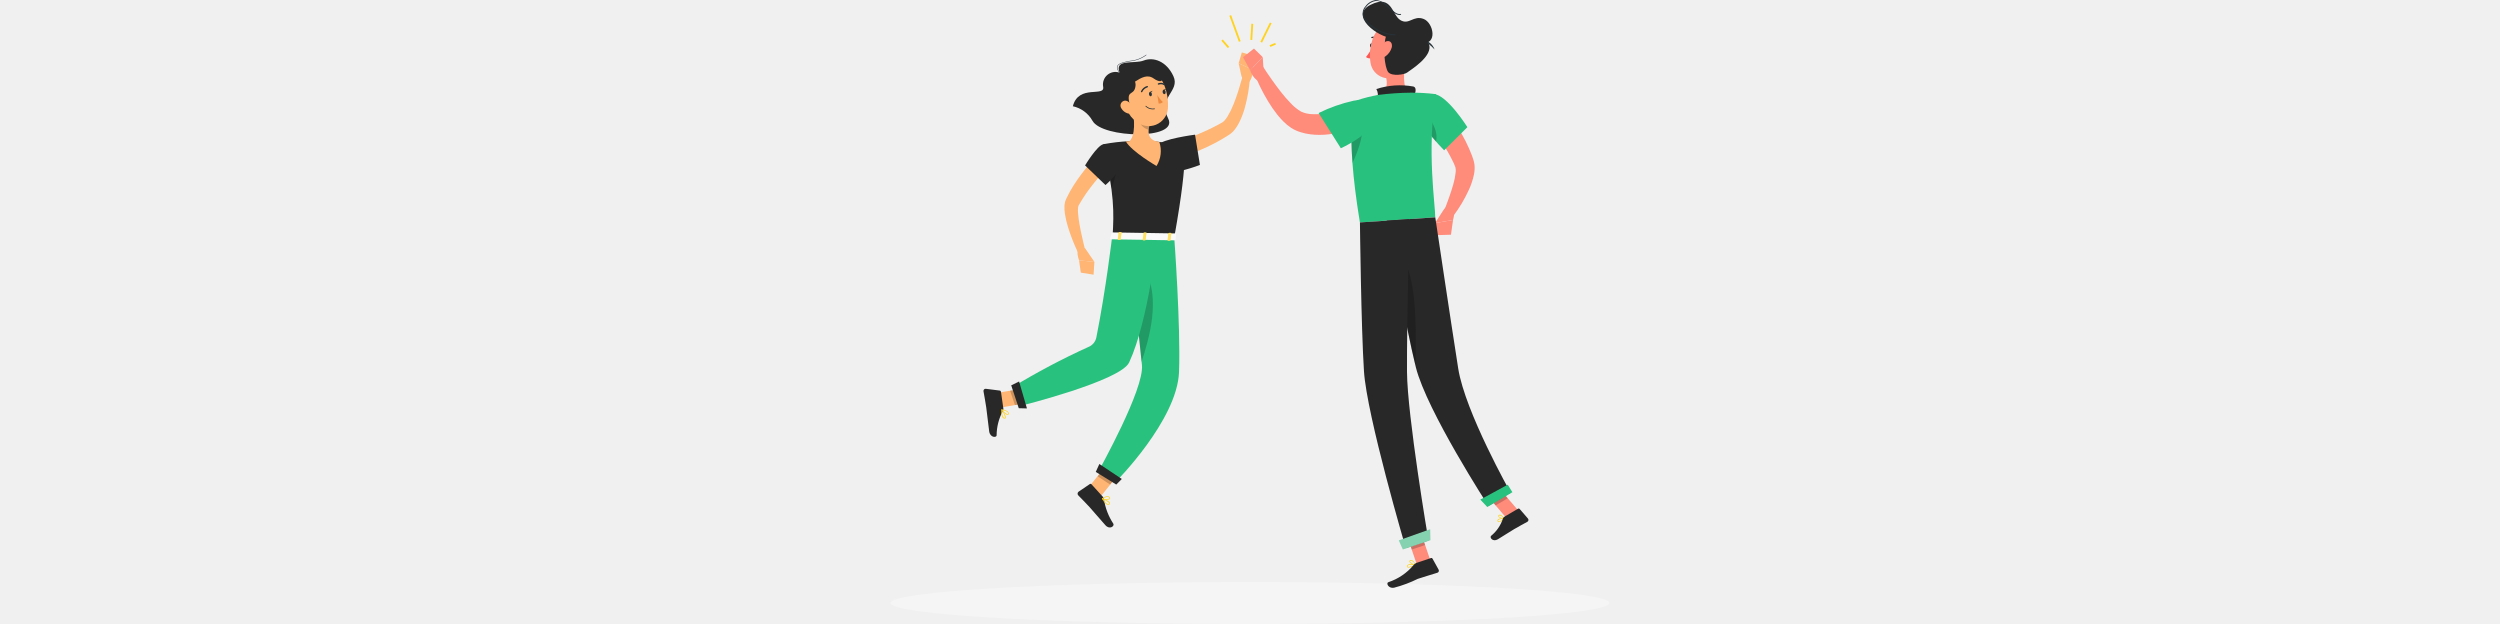
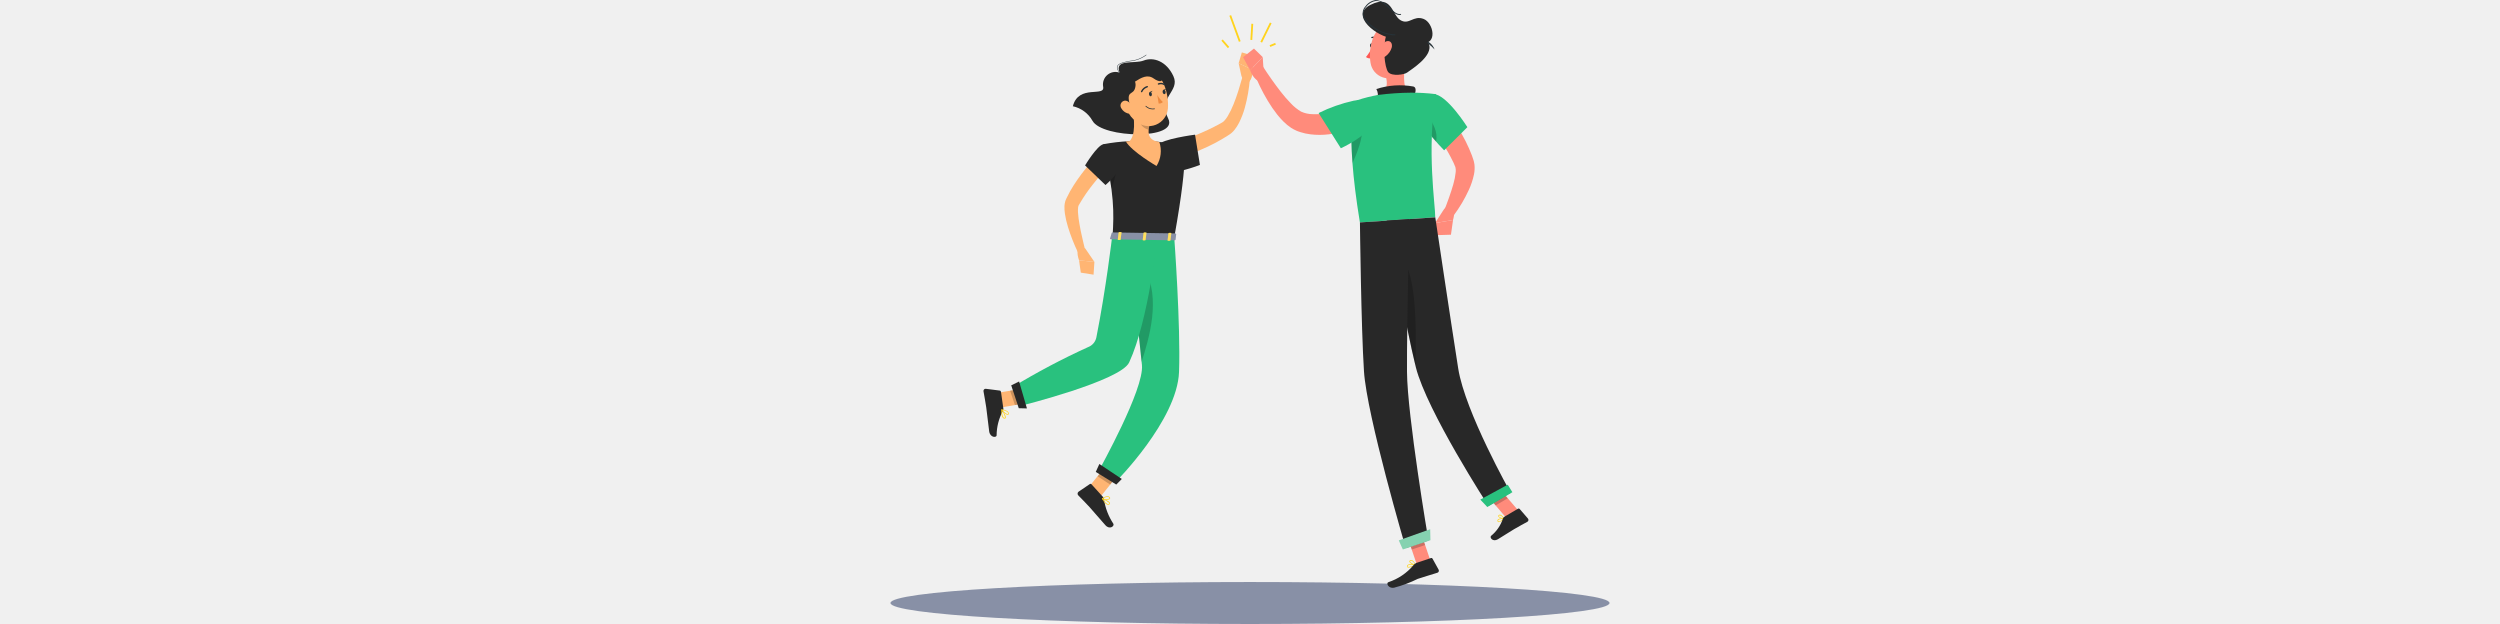
<svg xmlns="http://www.w3.org/2000/svg" width="430.885" height="107.548" viewBox="0 0 100.885 87.548">
  <g transform="translate(0 81.658)">
-     <ellipse cx="50.442" cy="2.945" rx="50.442" ry="2.945" transform="translate(0 0)" fill="#f5f5f5" />
+     <ellipse cx="50.442" cy="2.945" rx="50.442" ry="2.945" transform="translate(0 0)" fill="#8890A6" />
  </g>
  <g transform="translate(13.047 7.351)">
    <path d="M161.026,124.874a1.755,1.755,0,0,0-2.308,1.959c.323,1.545-3.442-.388-4.248,2.755a4.186,4.186,0,0,1,2.763,2.055c1.368,2.443,12.147,2.693,10.614-.328s1.717-3.8.731-5.942-2.833-2.721-4.163-2.2S160.256,122.889,161.026,124.874Z" transform="translate(-141.928 -122.033)" fill="#282828" />
    <path d="M178.621,123.092a.031.031,0,0,1-.023,0c-.3-.39-.406-.7-.312-.939.164-.437.916-.583,1.787-.752a4.378,4.378,0,0,0,2.266-.851.031.031,0,1,1,.044.044,4.424,4.424,0,0,1-2.3.869c-.853.166-1.59.31-1.74.713-.083.219.016.5.3.877a.023.023,0,1,1-.023.039Z" transform="translate(-159.523 -120.217)" fill="#263238" />
    <path d="M206.16,142.236c.6-.187,1.238-.4,1.852-.617s1.236-.445,1.845-.689a30.3,30.3,0,0,0,3.523-1.657c.138-.073.307-.169.346-.2s.075-.06.114-.088l.122-.117a3.773,3.773,0,0,0,.486-.653,11.418,11.418,0,0,0,.817-1.678c.245-.6.463-1.218.661-1.847s.39-1.272.562-1.9l1.067.172a22.355,22.355,0,0,1-.721,4.111,11.661,11.661,0,0,1-.781,2.04,5.6,5.6,0,0,1-.648,1.02c-.075.086-.148.169-.226.26a2.288,2.288,0,0,1-.26.242,5.617,5.617,0,0,1-.507.346,25.162,25.162,0,0,1-3.725,1.949,32.185,32.185,0,0,1-3.931,1.41Z" transform="translate(-180.171 -129.281)" fill="#ffb573" />
    <path d="M200.073,165.135c.336-.84,5.138-1.465,5.138-1.465l.687,4.248s-4.051,1.574-4.92.78A3.431,3.431,0,0,1,200.073,165.135Z" transform="translate(-175.528 -152.127)" fill="#282828" />
    <path d="M244.252,126.862l-.372-1.722,1.956.931s.081,1.366-.674,1.821l-.187-.1a1.392,1.392,0,0,1-.723-.934Z" transform="translate(-208.077 -123.621)" fill="#ffb573" />
    <path d="M244.33,119.3l1.738.523-.232,1.928-1.956-.931Z" transform="translate(-208.077 -119.3)" fill="#ffb573" />
    <path d="M162,344.115l1.824,1.126,2.844-3.554-1.561-1.418Z" transform="translate(-147.499 -282.783)" fill="#ffb573" />
    <path d="M160.572,353.8l-1.61-1.772a.172.172,0,0,0-.224-.029l-1.582,1.074a.341.341,0,0,0-.052.507c.572.606.879.872,1.587,1.649.437.479,1.636,1.9,2.24,2.56s1.3.1,1.1-.226a8.557,8.557,0,0,1-1.314-3.413A.552.552,0,0,0,160.572,353.8Z" transform="translate(-143.811 -291.438)" fill="#282828" />
    <g transform="translate(16.005 57.487)" opacity="0.2">
      <path d="M170.944,341.69l-1.387,1.73-1.777-1.168,1.6-1.982Z" transform="translate(-167.78 -340.27)" />
    </g>
    <path d="M182.074,167.75s1.009.372-1.223,12.836l-8.65-.138c.2-3.52.26-5.692-1.3-12.943a24.876,24.876,0,0,1,3.642-.424,27.423,27.423,0,0,1,3.928.065C180.167,167.326,182.074,167.75,182.074,167.75Z" transform="translate(-154.084 -154.62)" fill="#282828" />
    <path d="M174.34,183.5c.1.583.174,1.121.239,1.623a8.965,8.965,0,0,0,.676-2.672Z" transform="translate(-156.629 -166.021)" opacity="0.2" />
    <path d="M185.41,150.23c.229,1.267.437,3.588-.46,4.423,0,0,.325,1.3,2.674,1.327,2.581.042,1.254-1.262,1.254-1.262-1.4-.359-1.35-1.4-1.09-2.383Z" transform="translate(-164.478 -142.183)" fill="#ffb573" />
    <path d="M183.542,167.086a27.026,27.026,0,0,1,3.926.062l.26.029a3.975,3.975,0,0,1-.388,3.382s-3.439-1.98-4.311-3.447C183.183,167.1,183.358,167.091,183.542,167.086Z" transform="translate(-163.058 -154.622)" fill="#ffb573" />
    <path d="M190.291,153.52l1.407,1.241a4.131,4.131,0,0,0-.133.695,1.743,1.743,0,0,1-1.316-1.254A1.866,1.866,0,0,1,190.291,153.52Z" transform="translate(-168.389 -144.617)" opacity="0.2" />
    <path d="M181.409,131.686c.447,2.066.593,2.95,1.821,3.858a2.7,2.7,0,0,0,4.449-1.8c.161-1.943-.6-5-2.768-5.51a2.883,2.883,0,0,0-3.5,3.447Z" transform="translate(-161.804 -125.851)" fill="#ffb573" />
    <path d="M177.2,131.58c.869.057,1.889.5,1.642,1.686s-1.2.4-.853,2.133-2.846.728-2.365-.859S175.864,131.494,177.2,131.58Z" transform="translate(-157.538 -128.382)" fill="#282828" />
    <path d="M178.722,129.923c1.27,1.181,3.041-2.11,4.774-.874s1.7-.879-.26-1.4S177.19,128.5,178.722,129.923Z" transform="translate(-159.622 -125.394)" fill="#282828" />
    <path d="M179.481,218.784s.916,12.391.671,18.885c-.26,6.764-8.877,15.4-8.877,15.4l-2.227-1.821c-.057.029,6.244-11.174,5.9-14.569-.78-7.2-1.8-18.008-1.8-18.008Z" transform="translate(-152.714 -192.818)" fill="#29c17e" />
    <path d="M166.83,342.381l2.875,1.777.778-.786-3.151-2.1Z" transform="translate(-151.073 -283.522)" fill="#282828" />
    <path d="M188.046,232.851c-.781-1.348-1.345-1.3-1.767-.46.356,3.679.9,9.212,1.363,13.57C188.668,242.773,190.422,237,188.046,232.851Z" transform="translate(-165.462 -202.527)" opacity="0.2" />
    <path d="M111.45,300.9l.684,2.016,4.922-.848-.684-2.016Z" transform="translate(-110.1 -253.026)" fill="#ffb573" />
    <path d="M109.055,303.5l-.338-2.367a.2.2,0,0,0-.172-.167l-1.946-.247a.294.294,0,0,0-.333.343c.13.825.237,1.223.385,2.266.094.64.289,2.482.414,3.366s1.025.921,1.041.552a7.336,7.336,0,0,1,.856-3.382A.494.494,0,0,0,109.055,303.5Z" transform="translate(-106.262 -253.52)" fill="#282828" />
    <g transform="translate(3.733 47.024)" opacity="0.2">
      <path d="M123.833,302.066l-2.537.437-.687-2.016,2.537-.437Z" transform="translate(-120.61 -300.05)" />
    </g>
    <path d="M142.157,218.734s-1.184,11.6-3.947,17.563c-1.194,2.581-15.167,6.075-15.167,6.075l-1.223-2.6a99.68,99.68,0,0,1,10.63-5.627,1.845,1.845,0,0,0,1.163-1.374c1.358-6.85,2.209-14.129,2.209-14.129Z" transform="translate(-117.77 -192.796)" fill="#29c17e" />
    <path d="M121.23,297.321l1.059,3.208,1.147.031-1.1-3.78Z" transform="translate(-117.336 -250.607)" fill="#282828" />
    <path d="M115.918,312.5a.882.882,0,0,0,.206.52.323.323,0,0,0,.26.088.143.143,0,0,0,.125-.088c.107-.26-.45-1.1-.52-1.189a.06.06,0,0,0-.055-.026.049.049,0,0,0-.039.042A3.642,3.642,0,0,0,115.918,312.5Zm.5.372a.2.2,0,0,1,0,.091.057.057,0,0,1-.052.034.2.2,0,0,1-.169-.055A1.414,1.414,0,0,1,116,312a3.042,3.042,0,0,1,.408.872Z" transform="translate(-113.385 -261.726)" fill="#ffd31d" />
    <path d="M115.892,311.852v.018c.153.26.687.741.924.7.057,0,.122-.049.117-.19a.4.4,0,0,0-.127-.276,1.647,1.647,0,0,0-.872-.3.055.055,0,0,0-.044.021A.131.131,0,0,0,115.892,311.852Zm.944.489v.031c0,.091-.034.1-.044.1-.143.026-.557-.307-.752-.562a1.368,1.368,0,0,1,.7.26.309.309,0,0,1,.094.164Z" transform="translate(-113.385 -261.719)" fill="#ffd31d" />
    <path d="M195.515,140.934c.026.172.135.294.247.278s.179-.169.153-.338-.138-.294-.247-.278S195.489,140.765,195.515,140.934Z" transform="translate(-172.291 -135.055)" fill="#263238" />
    <path d="M202.882,139.8c.026.169.138.294.26.276s.179-.169.154-.338-.138-.294-.26-.276S202.856,139.634,202.882,139.8Z" transform="translate(-177.741 -134.218)" fill="#263238" />
    <path d="M203.31,139.02l.39-.18S203.539,139.191,203.31,139.02Z" transform="translate(-178.062 -133.757)" fill="#263238" />
    <path d="M200,142.28a4.589,4.589,0,0,0,.78.991.734.734,0,0,1-.588.206Z" transform="translate(-175.613 -136.302)" fill="#ed893e" />
    <path d="M194.645,148.6a1.766,1.766,0,0,0,.26-.021.05.05,0,1,0-.016-.1,1.368,1.368,0,0,1-1.178-.356.05.05,0,0,0-.075.065A1.4,1.4,0,0,0,194.645,148.6Z" transform="translate(-170.896 -140.61)" fill="#263238" />
    <path d="M180.26,146.378a1.543,1.543,0,0,0,.926.731c.52.143.78-.325.632-.817-.133-.442-.565-1.041-1.087-.976a.692.692,0,0,0-.471,1.061Z" transform="translate(-160.926 -138.544)" fill="#ffb573" />
    <path d="M191.25,138.3a.1.1,0,0,0,.1-.068,1.178,1.178,0,0,1,.723-.627.1.1,0,0,0,.065-.127.1.1,0,0,0-.125-.065,1.345,1.345,0,0,0-.856.754.1.1,0,0,0,.065.127A.066.066,0,0,0,191.25,138.3Z" transform="translate(-169.064 -132.698)" fill="#263238" />
    <path d="M201.191,136.03a.1.1,0,0,0,.052-.187,1.007,1.007,0,0,0-.918-.078.1.1,0,0,0,.088.182h0a.8.8,0,0,1,.726.068A.093.093,0,0,0,201.191,136.03Z" transform="translate(-175.816 -131.425)" fill="#263238" />
    <path d="M156.307,175.522c-.382.411-.781.859-1.171,1.3s-.78.89-1.134,1.35a22.262,22.262,0,0,0-1.962,2.844l-.1.182a.708.708,0,0,1-.044.073.884.884,0,0,0-.055.226,3.959,3.959,0,0,0-.016.736,14.344,14.344,0,0,0,.219,1.691c.1.578.216,1.16.354,1.74s.26,1.171.411,1.746l-1.012.369a25.8,25.8,0,0,1-1.363-3.473,13.18,13.18,0,0,1-.442-1.889,5.911,5.911,0,0,1-.068-1.082,2.972,2.972,0,0,1,.109-.666,1.641,1.641,0,0,1,.07-.2c.034-.083.047-.112.065-.148l.107-.221a14.938,14.938,0,0,1,.942-1.691c.336-.544.708-1.041,1.082-1.561a28,28,0,0,1,2.456-2.862Z" transform="translate(-138.562 -159.762)" fill="#ffb573" />
    <path d="M163.623,168.779c-.887.18-2.563,2.974-2.563,2.974l2.862,2.75s2.1-1.759,2.06-2.935C165.943,170.34,164.635,168.563,163.623,168.779Z" transform="translate(-146.804 -155.893)" fill="#282828" />
    <path d="M170.562,360.418a.781.781,0,0,0,.445.294.279.279,0,0,0,.242-.1.164.164,0,0,0,.042-.154c-.07-.291-.963-.627-1.064-.663a.044.044,0,0,0-.055.016.047.047,0,0,0,0,.057A3.363,3.363,0,0,0,170.562,360.418Zm.58-.016a.19.19,0,0,1,.049.083.06.06,0,0,1-.018.06.177.177,0,0,1-.159.068c-.172-.018-.421-.26-.682-.666A2.776,2.776,0,0,1,171.143,360.4Z" transform="translate(-153.538 -297.228)" fill="#ffd31d" />
    <path d="M170.147,359a.046.046,0,0,0,.018.013c.26.109.934.172,1.085-.018a.18.18,0,0,0-.021-.237.374.374,0,0,0-.26-.148,1.419,1.419,0,0,0-.82.317.044.044,0,0,0-.021.044.1.1,0,0,0,.018.029Zm.981-.206.018.023c.057.075.034.1.026.112-.091.117-.588.107-.879.021a1.176,1.176,0,0,1,.669-.242.279.279,0,0,1,.174.086Z" transform="translate(-153.513 -296.346)" fill="#ffd31d" />
    <path d="M195.93,140.16l.39-.179S196.162,140.329,195.93,140.16Z" transform="translate(-172.602 -134.6)" fill="#263238" />
-     <path d="M174.743,216.437l-.234.781c-.031.06.039.122.141.125l8.9.143c.078,0,.143-.036.148-.086l.091-.781c0-.055-.062-.1-.148-.1l-8.752-.143A.153.153,0,0,0,174.743,216.437Z" transform="translate(-156.748 -191.119)" fill="#fafafa" />
+     <path d="M174.743,216.437l-.234.781c-.031.06.039.122.141.125l8.9.143c.078,0,.143-.036.148-.086l.091-.781c0-.055-.062-.1-.148-.1l-8.752-.143A.153.153,0,0,0,174.743,216.437Z" transform="translate(-156.748 -191.119)" fill="#8890A6" />
    <path d="M179,217.3h-.234c-.047,0-.081-.026-.078-.055l.127-1c0-.029.044-.052.091-.052h.234c.047,0,.081.026.078.057l-.128,1C179.09,217.277,179.049,217.3,179,217.3Z" transform="translate(-159.847 -190.983)" fill="#ffd31d" />
    <g transform="translate(18.843 25.207)" opacity="0.3">
      <path d="M179,217.3h-.234c-.047,0-.081-.026-.078-.055l.127-1c0-.029.044-.052.091-.052h.234c.047,0,.081.026.078.057l-.128,1C179.09,217.277,179.049,217.3,179,217.3Z" transform="translate(-178.689 -216.19)" fill="#fff" />
    </g>
    <path d="M205.854,217.731h-.237c-.047,0-.081-.023-.078-.055l.127-1c0-.029.044-.052.091-.052h.234c.047,0,.083.026.078.055l-.125,1C205.94,217.707,205.9,217.731,205.854,217.731Z" transform="translate(-179.711 -191.301)" fill="#ffd31d" />
    <path d="M205.854,217.731h-.237c-.047,0-.081-.023-.078-.055l.127-1c0-.029.044-.052.091-.052h.234c.047,0,.083.026.078.055l-.125,1C205.94,217.707,205.9,217.731,205.854,217.731Z" transform="translate(-179.711 -191.301)" fill="#fff" opacity="0.3" />
    <path d="M192.431,217.507H192.2c-.047,0-.083-.026-.078-.055l.125-1a.081.081,0,0,1,.091-.052h.237c.047,0,.081.026.078.055l-.127,1C192.519,217.483,192.478,217.507,192.431,217.507Z" transform="translate(-169.782 -191.134)" fill="#ffd31d" />
    <path d="M192.431,217.507H192.2c-.047,0-.083-.026-.078-.055l.125-1a.081.081,0,0,1,.091-.052h.237c.047,0,.081.026.078.055l-.127,1C192.519,217.483,192.478,217.507,192.431,217.507Z" transform="translate(-169.782 -191.134)" fill="#fff" opacity="0.3" />
    <path d="M158.053,224.231l1.3,1.9-2.154-.221s-.52-1.262.021-1.951Z" transform="translate(-143.781 -196.732)" fill="#ffb573" />
    <path d="M159.854,233.451l-1.793-.284-.242-1.727,2.154.224Z" transform="translate(-144.407 -202.266)" fill="#ffb573" />
  </g>
  <g transform="translate(49.467 0)">
    <path d="M267.145,134.947l-.31.148-.286.128c-.19.081-.38.156-.572.229-.382.146-.767.278-1.16.4a14.678,14.678,0,0,1-2.432.52,10.628,10.628,0,0,1-2.589,0,7.343,7.343,0,0,1-1.332-.286c-.109-.029-.221-.073-.33-.109l-.164-.06-.187-.081a3.074,3.074,0,0,1-.359-.177c-.114-.062-.226-.125-.325-.192a6.6,6.6,0,0,1-1.064-.872,11.215,11.215,0,0,1-.848-.937,18.239,18.239,0,0,1-1.363-1.977,26.239,26.239,0,0,1-2.032-4.189l1.337-.65c.393.6.8,1.236,1.225,1.821s.851,1.192,1.3,1.756a18.515,18.515,0,0,0,1.387,1.595,6.45,6.45,0,0,0,1.446,1.171,3.941,3.941,0,0,0,1.59.359,8.682,8.682,0,0,0,1.9-.122,14.628,14.628,0,0,0,1.962-.476c.325-.1.651-.208.973-.328.159-.06.317-.125.473-.187l.232-.1.2-.086Z" transform="translate(-250.349 -117.527)" fill="#ff8b7b" />
    <path d="M251.967,123.848l-.13-2.008-1.767,1.845s.458,1.4,1.4,1.561l.148-.169A1.486,1.486,0,0,0,251.967,123.848Z" transform="translate(-249.076 -113.828)" fill="#ff8b7b" />
    <path d="M247.78,117.23l-1.53,1.212.991,1.832,1.769-1.845Z" transform="translate(-246.25 -110.417)" fill="#ff8b7b" />
    <path d="M346.21,147c.479.562.879,1.1,1.3,1.673s.8,1.147,1.168,1.743a21.627,21.627,0,0,1,1.928,3.84l.18.536.044.133.021.068.029.1a2.829,2.829,0,0,1,.083.429,4.5,4.5,0,0,1-.068,1.392,9.987,9.987,0,0,1-.715,2.157,19.811,19.811,0,0,1-2.151,3.624l-1.3-.744c.231-.6.471-1.225.684-1.839s.419-1.228.585-1.821a9.393,9.393,0,0,0,.336-1.73,2,2,0,0,0-.034-.614.149.149,0,0,0-.023-.065v-.018l-.021-.052-.044-.1-.172-.411a23.934,23.934,0,0,0-1.878-3.257c-.354-.52-.728-1.059-1.106-1.584s-.78-1.041-1.155-1.53Z" transform="translate(-318.495 -132.442)" fill="#ff8b7b" />
    <path d="M350.893,202.5l-1.093,1.691,2.518-.429s.463-1.395-.193-2.081l-.221.047a1.483,1.483,0,0,0-1.012.773Z" transform="translate(-322.86 -172.897)" fill="#ff8b7b" />
    <path d="M350.093,211.808l1.951-.062.294-2.066-2.518.429Z" transform="translate(-322.875 -178.816)" fill="#ff8b7b" />
    <path d="M315.087,114.714c-.013.161-.1.286-.211.284s-.179-.135-.169-.294.107-.286.211-.284S315.1,114.555,315.087,114.714Z" transform="translate(-296.897 -108.338)" fill="#263238" />
    <path d="M313.386,116.66a6.035,6.035,0,0,1-.856,1.34.9.9,0,0,0,.752.166Z" transform="translate(-295.287 -109.996)" fill="#ff5652" />
    <path d="M315.442,111.006a.081.081,0,0,0,.055,0,.736.736,0,0,1,.658.14.094.094,0,0,0,.114-.146.916.916,0,0,0-.832-.172.1.1,0,0,0-.06.12A.1.1,0,0,0,315.442,111.006Z" transform="translate(-297.39 -105.655)" fill="#263238" />
    <path d="M321.223,123.68c.06,1.631-.408,3.642.632,4.537,0,0-.351,1.5-3.039,1.681-2.955.2-1.457-1.374-1.457-1.374,1.6-.5,1.525-1.694,1.21-2.8Z" transform="translate(-298.579 -115.189)" fill="#ff8b7b" />
    <path d="M323.425,138.559c.2-.481.385-1.21-.1-1.345a10.63,10.63,0,0,0-5.2.354,1.772,1.772,0,0,1,.125,1.444Z" transform="translate(-299.422 -125.076)" fill="#282828" />
    <path d="M383.615,371.1a.216.216,0,0,1-.083-.016.19.19,0,0,1-.107-.2.231.231,0,0,1,.078-.174c.221-.2.864-.151.892-.148a.047.047,0,0,1,.029.081A1.713,1.713,0,0,1,383.615,371.1Zm.575-.45a1.088,1.088,0,0,0-.622.133.13.13,0,0,0-.049.1c0,.091.039.107.049.112.127.052.476-.151.708-.346Z" transform="translate(-347.736 -297.841)" fill="#ffd31d" />
    <path d="M384.7,369.217c-.232,0-.76-.177-.833-.385a.154.154,0,0,1,.068-.187.242.242,0,0,1,.2-.049c.286.052.6.52.611.552a.045.045,0,0,1,0,.047.049.049,0,0,1-.039.023Zm-.611-.52a.159.159,0,0,0-.1.031c-.052.042-.042.07-.037.083.044.125.416.286.661.317-.1-.135-.312-.4-.494-.429Z" transform="translate(-348.061 -296.384)" fill="#ffd31d" />
    <path d="M334.868,395.76a.294.294,0,0,1-.174-.044.179.179,0,0,1-.055-.2c.091-.4,1.085-.2,1.2-.174a.049.049,0,0,1,.036.039.047.047,0,0,1-.023.049A2.629,2.629,0,0,1,334.868,395.76Zm.333-.393c-.234,0-.44.039-.471.169-.018.075,0,.1.021.1.12.088.6-.062.934-.232A3.357,3.357,0,0,0,335.2,395.367Z" transform="translate(-311.636 -316.123)" fill="#ffd31d" />
    <path d="M336.8,393.82h0c-.26-.029-.817-.284-.853-.52a.173.173,0,0,1,.125-.185.333.333,0,0,1,.26,0c.3.12.5.614.5.635a.057.057,0,0,1,0,.047A.055.055,0,0,1,336.8,393.82Zm-.58-.635a.24.24,0,0,0-.1.023c-.081.036-.073.073-.073.086.023.138.419.356.689.416a1.077,1.077,0,0,0-.419-.5A.259.259,0,0,0,336.223,393.185Z" transform="translate(-312.614 -314.509)" fill="#ffd31d" />
    <path d="M337.651,380.715l-1.881.627-1.47-4.347,1.878-.624Z" transform="translate(-311.393 -302.14)" fill="#ff8b7b" />
    <path d="M381.173,356.288l-1.707,1-3.036-3.538,1.709-1Z" transform="translate(-342.562 -284.665)" fill="#ff8b7b" />
    <path d="M381.707,366.427l1.917-1.132a.169.169,0,0,1,.211.034l1.173,1.355a.3.3,0,0,1-.083.455c-.676.385-1.022.536-1.868,1.041-.52.3-1.561.989-2.274,1.413s-1.2-.26-.942-.486a5.131,5.131,0,0,0,1.647-2.4.5.5,0,0,1,.219-.278Z" transform="translate(-345.035 -293.93)" fill="#282828" />
    <path d="M328.162,392.643l2.053-.687a.167.167,0,0,1,.2.078l.864,1.561a.3.3,0,0,1-.172.427c-.744.237-1.821.549-2.755.859A17.538,17.538,0,0,1,325,396.129c-.8.117-1.116-.666-.78-.78a7.786,7.786,0,0,0,3.541-2.4A.924.924,0,0,1,328.162,392.643Z" transform="translate(-303.838 -313.665)" fill="#282828" />
    <path d="M342.572,141.716c1.889.062,4.766,4.657,4.766,4.657l-3.262,3.247a29.691,29.691,0,0,1-3.067-3.668C339.567,143.87,340.641,141.654,342.572,141.716Z" transform="translate(-315.864 -128.532)" fill="#29c17e" />
    <path d="M345.41,153.477l-.981-2.167L344,153.467c.57.781,1.168,1.5,1.662,2.061A3.517,3.517,0,0,0,345.41,153.477Z" transform="translate(-318.569 -135.631)" opacity="0.2" />
    <path d="M304.834,150.906c.164,2.206.486,4.943,1.041,8.325l10.573-.723c.023-1.631-1.231-9.5.1-17.275a26.874,26.874,0,0,0-3.551-.206,38.583,38.583,0,0,0-4.493.307,20.262,20.262,0,0,0-3.026.757s-.838,1.041-.8,5.653C304.7,148.66,304.743,149.706,304.834,150.906Z" transform="translate(-289.482 -128.023)" fill="#29c17e" />
    <path d="M304.846,164.906c.559-1.21,1.561-3.642,1.3-4.956l-1.447,1.8C304.713,162.661,304.755,163.707,304.846,164.906Z" transform="translate(-289.494 -142.023)" opacity="0.2" />
    <path d="M294.5,148.246c-.593,1.79-4.378,3.507-4.378,3.507L287,146.81a21.677,21.677,0,0,1,4.9-1.727C294.636,144.557,295.169,146.23,294.5,148.246Z" transform="translate(-276.399 -130.951)" fill="#29c17e" />
    <path d="M334.3,377l.757,2.24,1.881-.627-.757-2.24Z" transform="translate(-311.393 -302.14)" opacity="0.2" />
    <path d="M378.147,352.75l-1.707,1.007L378,355.578l1.707-1Z" transform="translate(-342.57 -284.665)" opacity="0.2" />
    <path d="M320.415,106.434c-.26,1.956-.3,3.109-1.363,4.085a2.557,2.557,0,0,1-4.29-1.47c-.3-1.774.166-4.683,2.141-5.4a2.581,2.581,0,0,1,3.512,2.781Z" transform="translate(-296.876 -100.235)" fill="#ff8b7b" />
    <path d="M322.978,112.923c.52.6,2.282.343,2.651.036s3.811-2.341,3.01-4.074-5.346-2.742-5.916-1.225S322.439,112.3,322.978,112.923Z" transform="translate(-302.597 -102.788)" fill="#282828" />
    <path d="M342.85,112.51a2.041,2.041,0,0,1,1.743,1.363A6.1,6.1,0,0,0,342.85,112.51Z" transform="translate(-317.719 -106.925)" fill="#263238" />
    <path d="M314.957,97.108c-2.045-.141-6.119-3.158-3.078-4.683s2.968,1.4,4.194,2.141,1.821-.726,3.27-.159c1.384.541,2.011,3.663-.312,3.366S314.957,97.108,314.957,97.108Z" transform="translate(-293.999 -91.745)" fill="#282828" />
    <path d="M315.226,96c-1.441,0-3.679-1.1-4.3-2.422a1.441,1.441,0,0,1,.237-1.66,2.133,2.133,0,0,1,1.457-.872,2.892,2.892,0,0,1,1.936,1.09c.52.5,1.041.97,1.525.861a.065.065,0,1,1,.029.128c-.567.125-1.09-.369-1.644-.892s-1.15-1.093-1.839-1.059a2.046,2.046,0,0,0-1.366.83,1.3,1.3,0,0,0-.216,1.519,5.319,5.319,0,0,0,4.246,2.341h0a.065.065,0,0,1,0,.13Z" transform="translate(-293.982 -91.044)" fill="#263238" />
    <path d="M321.61,114.109a2.342,2.342,0,0,1-.835,1.189c-.52.39-.9.018-.848-.567.047-.52.38-1.358.952-1.519S321.763,113.539,321.61,114.109Z" transform="translate(-300.755 -107.421)" fill="#ff8b7b" />
    <path d="M323.7,208.705s2.7,14.993,4.095,20.581c1.535,6.121,10.177,19.442,10.177,19.442l3.122-1.842s-6.4-11.343-7.355-17.431c-1.041-6.621-3.218-21.206-3.218-21.206Z" transform="translate(-303.551 -177.758)" fill="#282828" />
    <path d="M374.2,354.524c-.013,0,.983,1.041.983,1.041l3.517-2.081-.65-1.054Z" transform="translate(-340.912 -284.428)" fill="#29c17e" />
    <path d="M328.12,230.373c2.6.333,2.622,10.05,2.461,15.058-.853-3.473-2.151-10.183-3.041-14.949A.905.905,0,0,1,328.12,230.373Z" transform="translate(-306.392 -194.118)" opacity="0.2" />
    <path d="M309.29,209.69s.169,14.829.565,20.865c.4,6.275,5.864,24.819,5.864,24.819l3.184-1.064s-2.974-17.5-3.01-23.675c-.036-6.741.338-21.406.338-21.406Z" transform="translate(-292.89 -178.483)" fill="#282828" />
    <path d="M330.239,378c-.016,0,.57,1.277.57,1.277l3.871-1.3-.034-1.543Z" transform="translate(-308.388 -302.184)" fill="#85d2b0" />
  </g>
  <g transform="translate(46.424 2.123)">
    <rect width="0.26" height="1.384" transform="matrix(0.754, -0.657, 0.657, 0.754, 0, 3.586)" fill="#ffd31d" />
    <rect width="0.26" height="3.895" transform="translate(1.125 0.089) rotate(-20.05)" fill="#ffd31d" />
    <rect width="2.269" height="0.26" transform="translate(4.072 3.472) rotate(-86.49)" fill="#ffd31d" />
    <rect width="3.02" height="0.26" transform="translate(5.477 3.742) rotate(-63.76)" fill="#ffd31d" />
    <rect width="0.846" height="0.26" transform="translate(6.768 4.219) rotate(-22.51)" fill="#ffd31d" />
  </g>
</svg>
